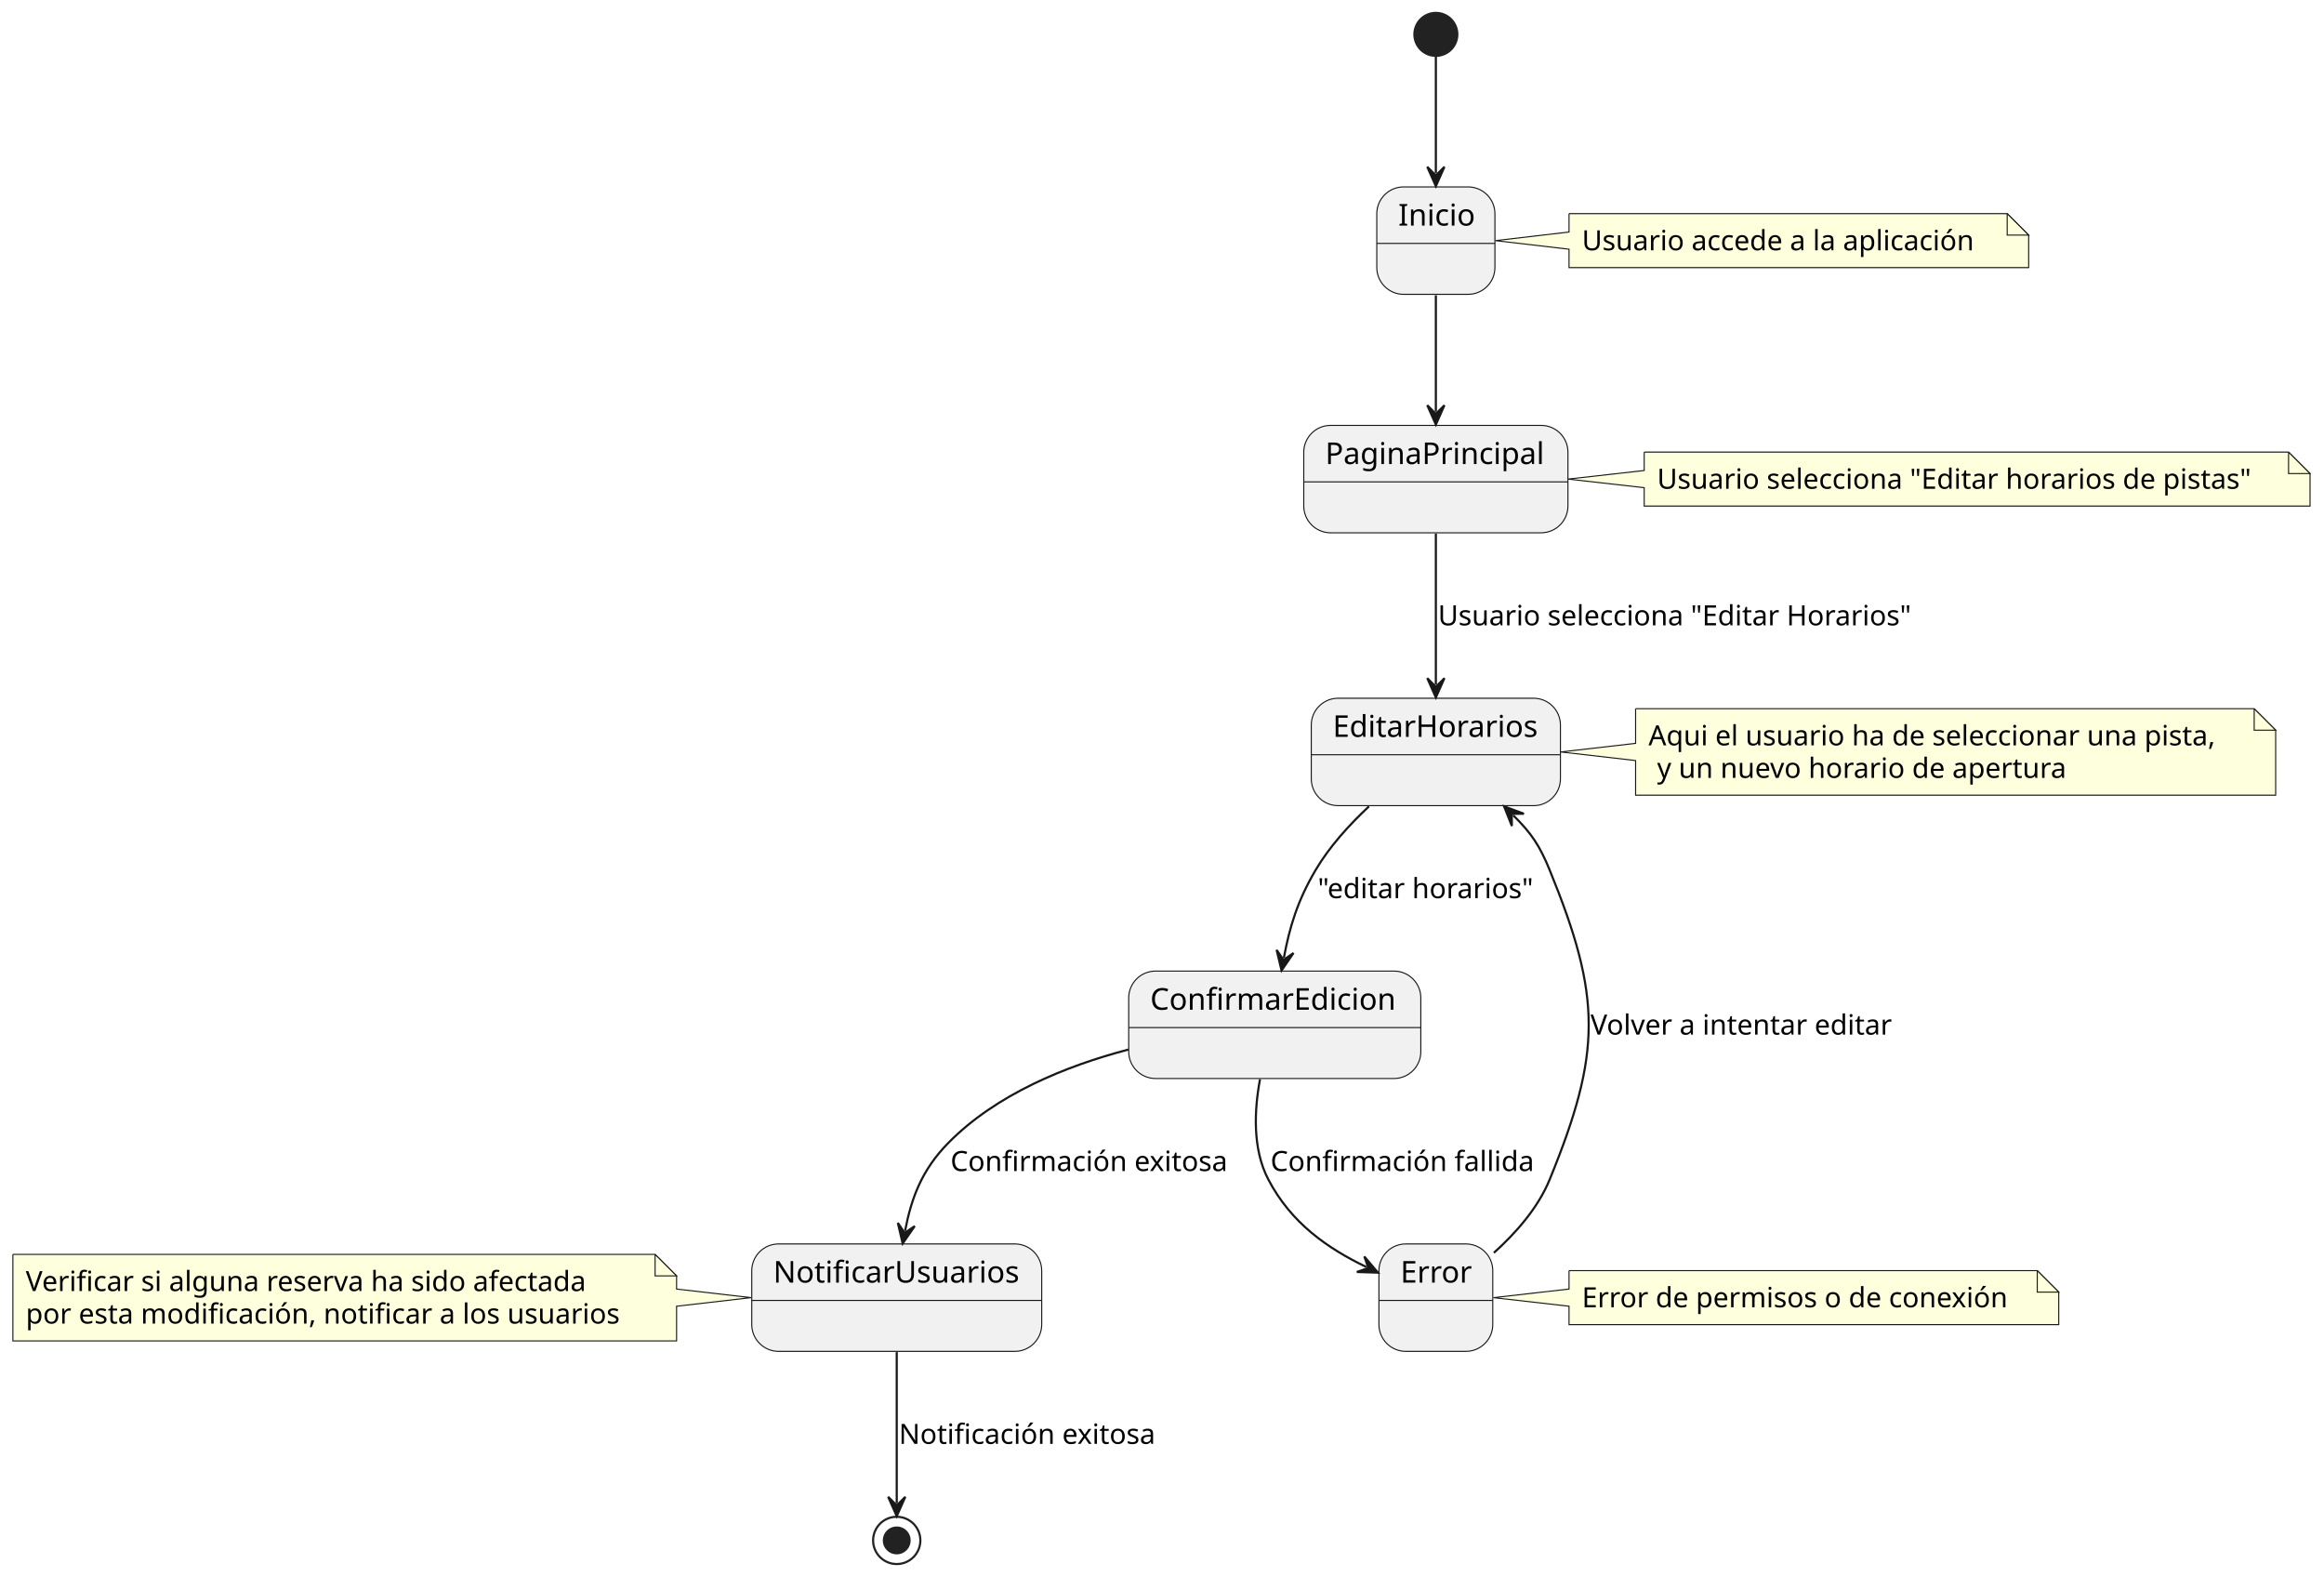
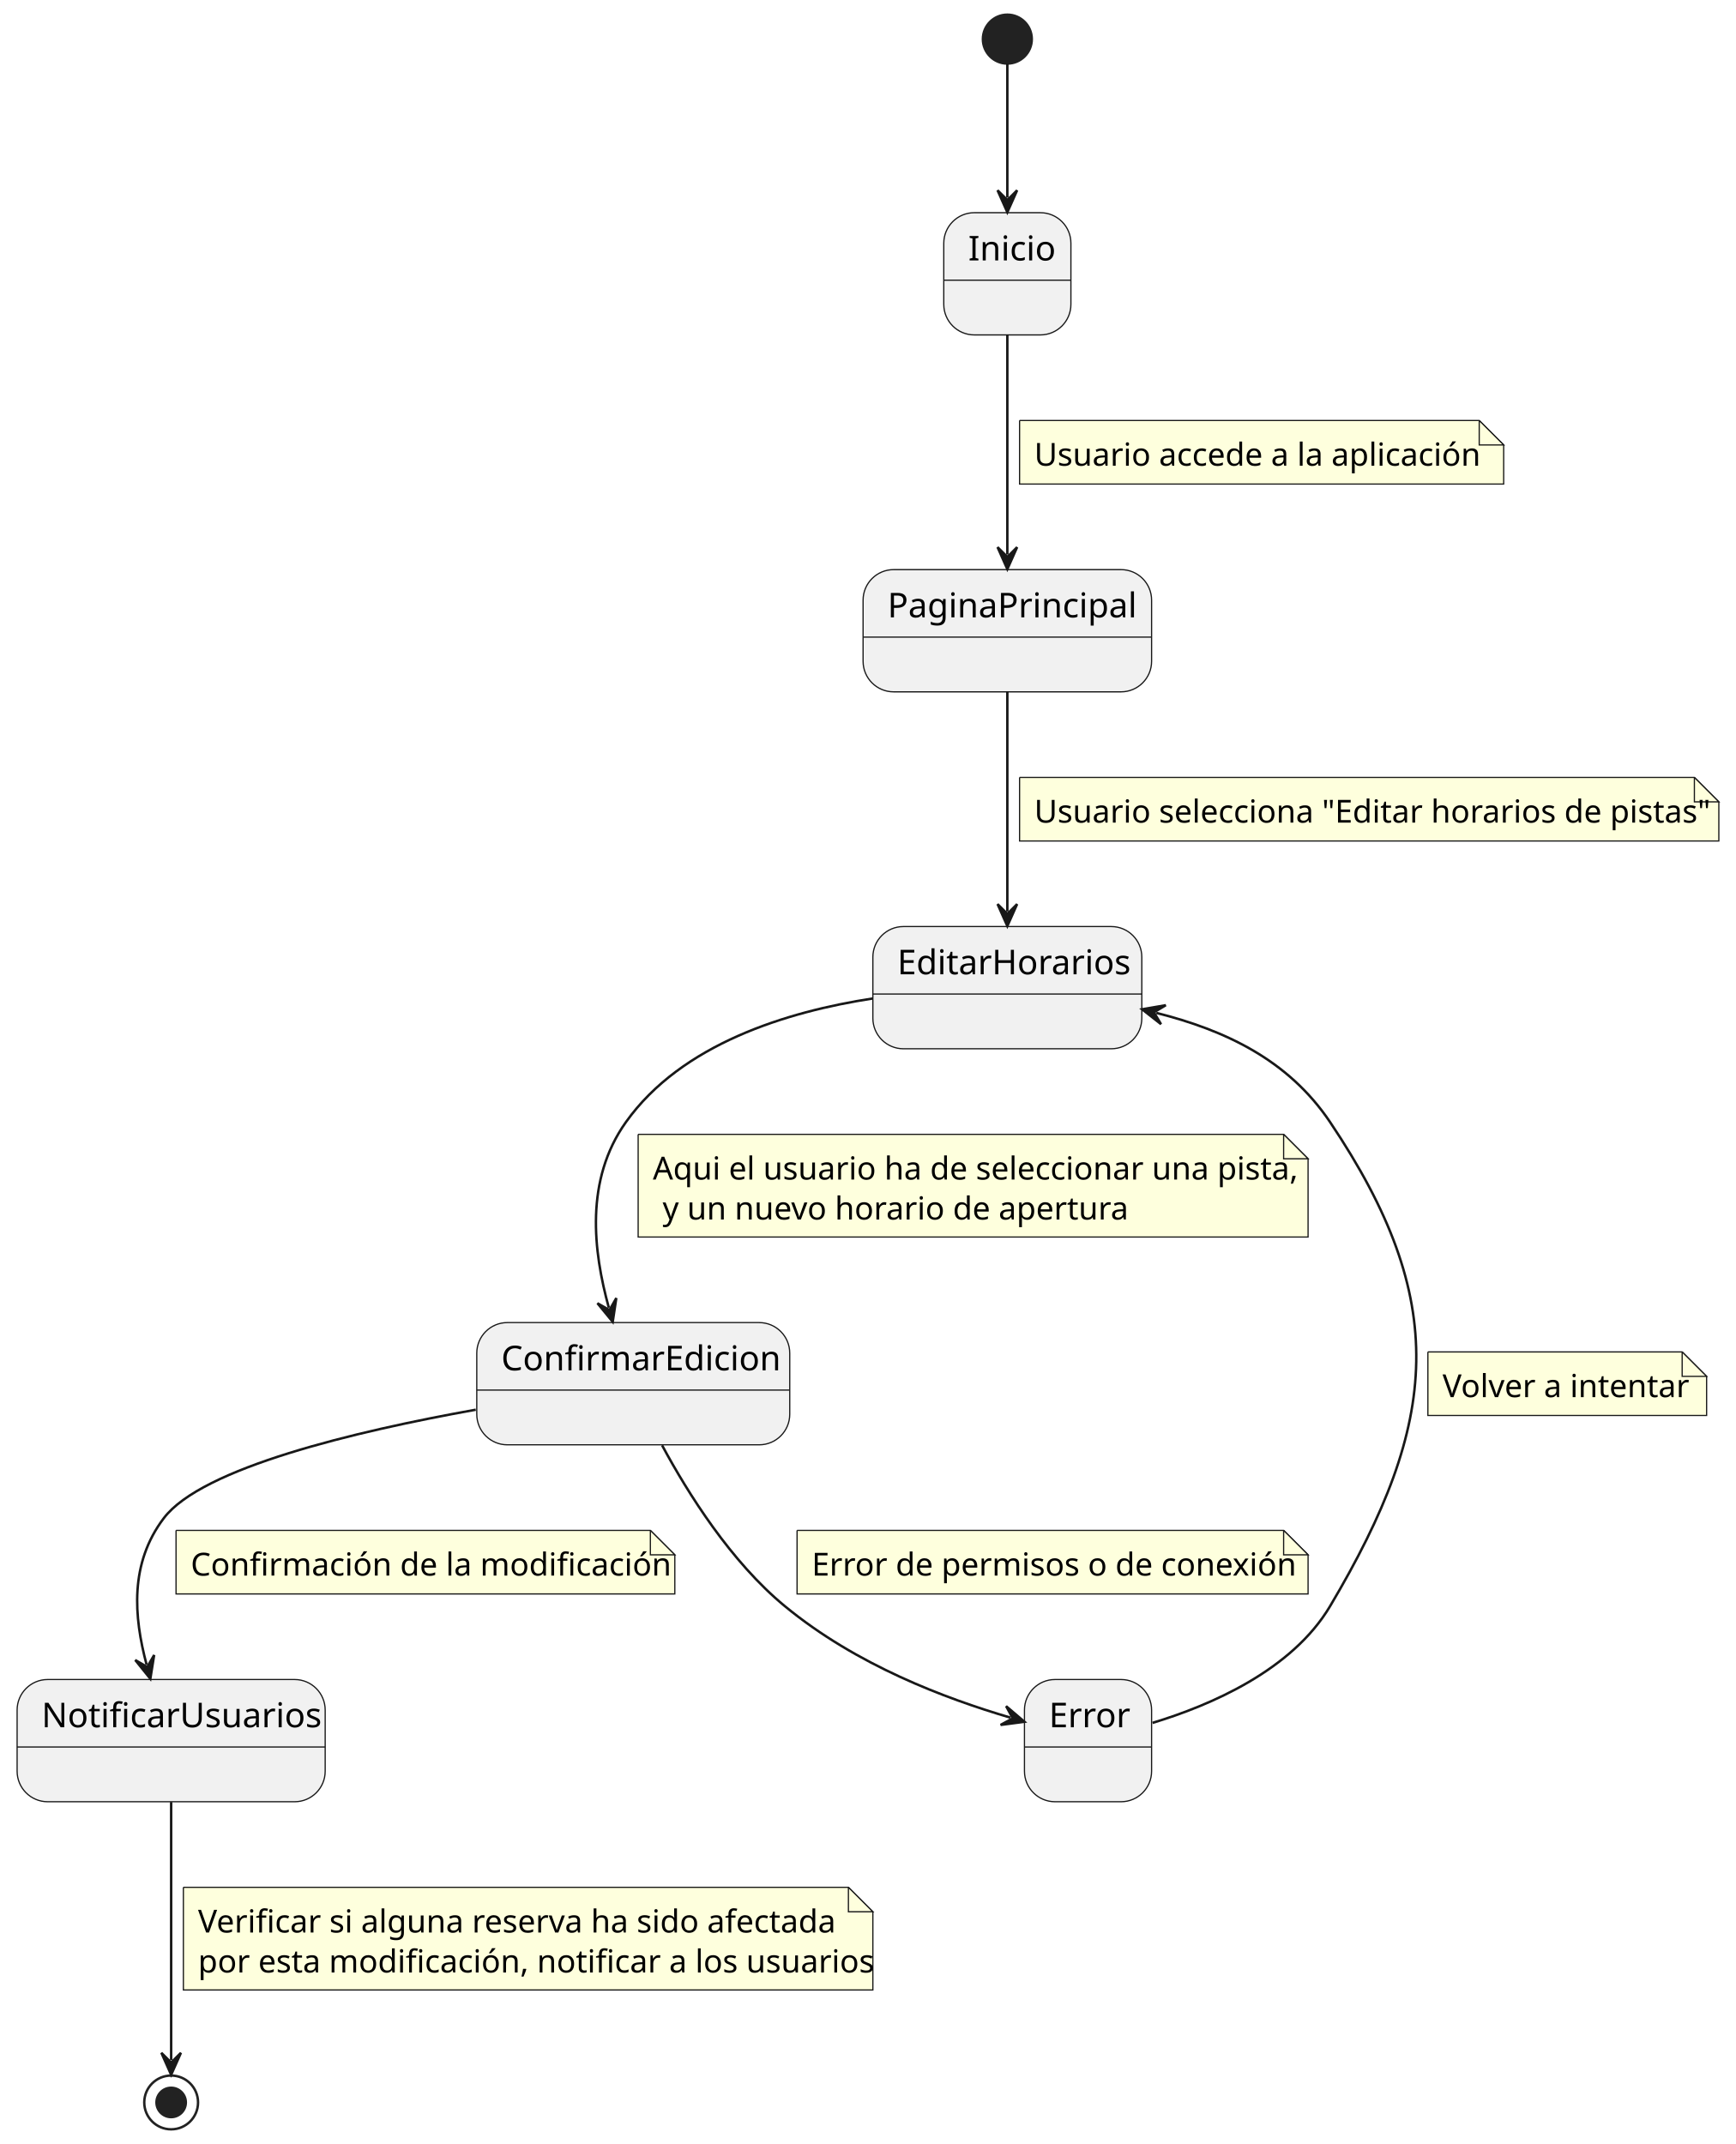
- <svg xmlns="http://www.w3.org/2000/svg" contentStyleType="text/css" height="734px" preserveAspectRatio="none" style="width:1082px;height:734px;background:#FFFFFF;" version="1.1" viewBox="0 0 1082 734" width="1082px" zoomAndPan="magnify">
+ <svg xmlns="http://www.w3.org/2000/svg" contentStyleType="text/css" height="877px" preserveAspectRatio="none" style="width:710px;height:877px;background:#FFFFFF;" version="1.1" viewBox="0 0 710 877" width="710px" zoomAndPan="magnify">
  <defs />
  <g>
-     <ellipse cx="668.5" cy="16" fill="#222222" rx="10" ry="10" style="stroke:#222222;stroke-width:1.0;" />
+     <ellipse cx="412" cy="16" fill="#222222" rx="10" ry="10" style="stroke:#222222;stroke-width:1.0;" />
    <g id="Inicio">
-       <rect fill="#F1F1F1" height="50" rx="12.5" ry="12.5" style="stroke:#181818;stroke-width:0.5;" width="55" x="641" y="87" />
-       <line style="stroke:#181818;stroke-width:0.5;" x1="641" x2="696" y1="113.297" y2="113.297" />
-       <text fill="#000000" font-family="sans-serif" font-size="14" lengthAdjust="spacing" textLength="35" x="651" y="104.995">Inicio</text>
+       <rect fill="#F1F1F1" height="50" rx="12.5" ry="12.5" style="stroke:#181818;stroke-width:0.5;" width="52" x="386" y="87" />
+       <line style="stroke:#181818;stroke-width:0.5;" x1="386" x2="438" y1="114.609" y2="114.609" />
+       <text fill="#000000" font-family="sans-serif" font-size="14" lengthAdjust="spacing" textLength="32" x="396" y="106.533">Inicio</text>
    </g>
    <g id="PaginaPrincipal">
-       <rect fill="#F1F1F1" height="50" rx="12.5" ry="12.5" style="stroke:#181818;stroke-width:0.5;" width="123" x="607" y="198" />
-       <line style="stroke:#181818;stroke-width:0.5;" x1="607" x2="730" y1="224.297" y2="224.297" />
-       <text fill="#000000" font-family="sans-serif" font-size="14" lengthAdjust="spacing" textLength="103" x="617" y="215.995">PaginaPrincipal</text>
+       <rect fill="#F1F1F1" height="50" rx="12.5" ry="12.5" style="stroke:#181818;stroke-width:0.5;" width="118" x="353" y="233" />
+       <line style="stroke:#181818;stroke-width:0.5;" x1="353" x2="471" y1="260.609" y2="260.609" />
+       <text fill="#000000" font-family="sans-serif" font-size="14" lengthAdjust="spacing" textLength="98" x="363" y="252.533">PaginaPrincipal</text>
    </g>
    <g id="EditarHorarios">
-       <rect fill="#F1F1F1" height="50" rx="12.5" ry="12.5" style="stroke:#181818;stroke-width:0.5;" width="116" x="610.5" y="325" />
-       <line style="stroke:#181818;stroke-width:0.5;" x1="610.5" x2="726.5" y1="351.297" y2="351.297" />
-       <text fill="#000000" font-family="sans-serif" font-size="14" lengthAdjust="spacing" textLength="96" x="620.5" y="342.995">EditarHorarios</text>
+       <rect fill="#F1F1F1" height="50" rx="12.5" ry="12.5" style="stroke:#181818;stroke-width:0.5;" width="110" x="357" y="379" />
+       <line style="stroke:#181818;stroke-width:0.5;" x1="357" x2="467" y1="406.609" y2="406.609" />
+       <text fill="#000000" font-family="sans-serif" font-size="14" lengthAdjust="spacing" textLength="90" x="367" y="398.533">EditarHorarios</text>
    </g>
    <g id="ConfirmarEdicion">
-       <rect fill="#F1F1F1" height="50" rx="12.5" ry="12.5" style="stroke:#181818;stroke-width:0.5;" width="136" x="525.5" y="452" />
-       <line style="stroke:#181818;stroke-width:0.5;" x1="525.5" x2="661.5" y1="478.297" y2="478.297" />
-       <text fill="#000000" font-family="sans-serif" font-size="14" lengthAdjust="spacing" textLength="116" x="535.5" y="469.995">ConfirmarEdicion</text>
+       <rect fill="#F1F1F1" height="50" rx="12.5" ry="12.5" style="stroke:#181818;stroke-width:0.5;" width="128" x="195" y="541" />
+       <line style="stroke:#181818;stroke-width:0.5;" x1="195" x2="323" y1="568.609" y2="568.609" />
+       <text fill="#000000" font-family="sans-serif" font-size="14" lengthAdjust="spacing" textLength="108" x="205" y="560.533">ConfirmarEdicion</text>
    </g>
    <g id="Error">
-       <rect fill="#F1F1F1" height="50" rx="12.5" ry="12.5" style="stroke:#181818;stroke-width:0.5;" width="53" x="642" y="579" />
-       <line style="stroke:#181818;stroke-width:0.5;" x1="642" x2="695" y1="605.297" y2="605.297" />
-       <text fill="#000000" font-family="sans-serif" font-size="14" lengthAdjust="spacing" textLength="33" x="652" y="596.995">Error</text>
+       <rect fill="#F1F1F1" height="50" rx="12.5" ry="12.5" style="stroke:#181818;stroke-width:0.5;" width="52" x="419" y="687" />
+       <line style="stroke:#181818;stroke-width:0.5;" x1="419" x2="471" y1="714.609" y2="714.609" />
+       <text fill="#000000" font-family="sans-serif" font-size="14" lengthAdjust="spacing" textLength="32" x="429" y="706.533">Error</text>
    </g>
    <g id="NotificarUsuarios">
-       <rect fill="#F1F1F1" height="50" rx="12.5" ry="12.5" style="stroke:#181818;stroke-width:0.5;" width="135" x="350" y="579" />
-       <line style="stroke:#181818;stroke-width:0.5;" x1="350" x2="485" y1="605.297" y2="605.297" />
-       <text fill="#000000" font-family="sans-serif" font-size="14" lengthAdjust="spacing" textLength="115" x="360" y="596.995">NotificarUsuarios</text>
+       <rect fill="#F1F1F1" height="50" rx="12.5" ry="12.5" style="stroke:#181818;stroke-width:0.5;" width="126" x="7" y="687" />
+       <line style="stroke:#181818;stroke-width:0.5;" x1="7" x2="133" y1="714.609" y2="714.609" />
+       <text fill="#000000" font-family="sans-serif" font-size="14" lengthAdjust="spacing" textLength="106" x="17" y="706.533">NotificarUsuarios</text>
    </g>
-     <ellipse cx="417.5" cy="717" fill="none" rx="11" ry="11" style="stroke:#222222;stroke-width:1.0;" />
-     <ellipse cx="417.5" cy="717" fill="#222222" rx="6" ry="6" style="stroke:#222222;stroke-width:1.0;" />
-     <g id="elem_GMN18">
-       <path d="M730.5,99.43 L730.5,108 L696.23,112 L730.5,116 L730.5,124.563 A0,0 0 0 0 730.5,124.563 L944.5,124.563 A0,0 0 0 0 944.5,124.563 L944.5,109.43 L934.5,99.43 L730.5,99.43 A0,0 0 0 0 730.5,99.43 " fill="#FEFFDD" style="stroke:#181818;stroke-width:0.5;" />
-       <path d="M934.5,99.43 L934.5,109.43 L944.5,109.43 L934.5,99.43 " fill="#FEFFDD" style="stroke:#181818;stroke-width:0.5;" />
-       <text fill="#000000" font-family="sans-serif" font-size="13" lengthAdjust="spacing" textLength="193" x="736.5" y="116.497">Usuario accede a la aplicación</text>
-     </g>
-     <g id="elem_GMN21">
-       <path d="M765.5,210.43 L765.5,219 L730.02,223 L765.5,227 L765.5,235.563 A0,0 0 0 0 765.5,235.563 L1075.5,235.563 A0,0 0 0 0 1075.5,235.563 L1075.5,220.43 L1065.5,210.43 L765.5,210.43 A0,0 0 0 0 765.5,210.43 " fill="#FEFFDD" style="stroke:#181818;stroke-width:0.5;" />
-       <path d="M1065.5,210.43 L1065.5,220.43 L1075.5,220.43 L1065.5,210.43 " fill="#FEFFDD" style="stroke:#181818;stroke-width:0.5;" />
-       <text fill="#000000" font-family="sans-serif" font-size="13" lengthAdjust="spacing" textLength="289" x="771.5" y="227.497">Usuario selecciona "Editar horarios de pistas"</text>
-     </g>
-     <g id="elem_GMN24">
-       <path d="M761.5,329.87 L761.5,346 L726.64,350 L761.5,354 L761.5,370.136 A0,0 0 0 0 761.5,370.136 L1059.5,370.136 A0,0 0 0 0 1059.5,370.136 L1059.5,339.87 L1049.5,329.87 L761.5,329.87 A0,0 0 0 0 761.5,329.87 " fill="#FEFFDD" style="stroke:#181818;stroke-width:0.5;" />
-       <path d="M1049.5,329.87 L1049.5,339.87 L1059.5,339.87 L1049.5,329.87 " fill="#FEFFDD" style="stroke:#181818;stroke-width:0.5;" />
-       <text fill="#000000" font-family="sans-serif" font-size="13" lengthAdjust="spacing" textLength="277" x="767.5" y="346.937">Aqui el usuario ha de seleccionar una pista,</text>
-       <text fill="#000000" font-family="sans-serif" font-size="13" lengthAdjust="spacing" textLength="198" x="771.5" y="362.07">y un nuevo horario de apertura</text>
-     </g>
-     <g id="elem_GMN27">
-       <path d="M730.5,591.43 L730.5,600 L695.31,604 L730.5,608 L730.5,616.563 A0,0 0 0 0 730.5,616.563 L958.5,616.563 A0,0 0 0 0 958.5,616.563 L958.5,601.43 L948.5,591.43 L730.5,591.43 A0,0 0 0 0 730.5,591.43 " fill="#FEFFDD" style="stroke:#181818;stroke-width:0.5;" />
-       <path d="M948.5,591.43 L948.5,601.43 L958.5,601.43 L948.5,591.43 " fill="#FEFFDD" style="stroke:#181818;stroke-width:0.5;" />
-       <text fill="#000000" font-family="sans-serif" font-size="13" lengthAdjust="spacing" textLength="207" x="736.5" y="608.497">Error de permisos o de conexión</text>
-     </g>
-     <g id="elem_GMN30">
-       <path d="M6,583.87 L6,624.136 A0,0 0 0 0 6,624.136 L315,624.136 A0,0 0 0 0 315,624.136 L315,608 L349.67,604 L315,600 L315,593.87 L305,583.87 L6,583.87 A0,0 0 0 0 6,583.87 " fill="#FEFFDD" style="stroke:#181818;stroke-width:0.5;" />
-       <path d="M305,583.87 L305,593.87 L315,593.87 L305,583.87 " fill="#FEFFDD" style="stroke:#181818;stroke-width:0.5;" />
-       <text fill="#000000" font-family="sans-serif" font-size="13" lengthAdjust="spacing" textLength="275" x="12" y="600.937">Verificar si alguna reserva ha sido afectada</text>
-       <text fill="#000000" font-family="sans-serif" font-size="13" lengthAdjust="spacing" textLength="288" x="12" y="616.07">por esta modificación, notificar a los usuarios</text>
-     </g>
+     <ellipse cx="70" cy="860" fill="none" rx="11" ry="11" style="stroke:#222222;stroke-width:1.0;" />
+     <ellipse cx="70" cy="860" fill="#222222" rx="6" ry="6" style="stroke:#222222;stroke-width:1.0;" />
    <g id="link_*start*_Inicio">
-       <path d="M668.5,26.36 C668.5,40.29 668.5,60.95 668.5,80.65 " fill="none" id="*start*-to-Inicio" style="stroke:#181818;stroke-width:1.0;" />
-       <polygon fill="#181818" points="668.5,86.65,672.5,77.65,668.5,81.65,664.5,77.65,668.5,86.65" style="stroke:#181818;stroke-width:1.0;" />
+       <path d="M412,26.01 C412,39.89 412,60.97 412,80.84 " fill="none" id="*start*-to-Inicio" style="stroke:#181818;stroke-width:1.0;" />
+       <polygon fill="#181818" points="412,86.84,416,77.84,412,81.84,408,77.84,412,86.84" style="stroke:#181818;stroke-width:1.0;" />
    </g>
    <g id="link_Inicio_PaginaPrincipal">
-       <path d="M668.5,137.46 C668.5,155.41 668.5,173.69 668.5,191.62 " fill="none" id="Inicio-to-PaginaPrincipal" style="stroke:#181818;stroke-width:1.0;" />
-       <polygon fill="#181818" points="668.5,197.62,672.5,188.62,668.5,192.62,664.5,188.62,668.5,197.62" style="stroke:#181818;stroke-width:1.0;" />
+       <path d="M412,137.1 C412,163.68 412,200.21 412,226.82 " fill="none" id="Inicio-to-PaginaPrincipal" style="stroke:#181818;stroke-width:1.0;" />
+       <polygon fill="#181818" points="412,232.82,416,223.82,412,227.82,408,223.82,412,232.82" style="stroke:#181818;stroke-width:1.0;" />
+       <path d="M417,172 L417,198 L615,198 L615,182 L605,172 L417,172 " fill="#FEFFDD" style="stroke:#181818;stroke-width:0.5;" />
+       <path d="M605,172 L605,182 L615,182 L605,172 " fill="#FEFFDD" style="stroke:#181818;stroke-width:0.5;" />
+       <text fill="#000000" font-family="sans-serif" font-size="13" lengthAdjust="spacing" textLength="177" x="423" y="190.495">Usuario accede a la aplicación</text>
    </g>
    <g id="link_PaginaPrincipal_EditarHorarios">
-       <path d="M668.5,248.4 C668.5,270.42 668.5,296.66 668.5,318.66 " fill="none" id="PaginaPrincipal-to-EditarHorarios" style="stroke:#181818;stroke-width:1.0;" />
-       <polygon fill="#181818" points="668.5,324.66,672.5,315.66,668.5,319.66,664.5,315.66,668.5,324.66" style="stroke:#181818;stroke-width:1.0;" />
-       <text fill="#000000" font-family="sans-serif" font-size="13" lengthAdjust="spacing" textLength="229" x="669.5" y="291.067">Usuario selecciona "Editar Horarios"</text>
+       <path d="M412,283.1 C412,309.68 412,346.21 412,372.82 " fill="none" id="PaginaPrincipal-to-EditarHorarios" style="stroke:#181818;stroke-width:1.0;" />
+       <polygon fill="#181818" points="412,378.82,416,369.82,412,373.82,408,369.82,412,378.82" style="stroke:#181818;stroke-width:1.0;" />
+       <path d="M417,318 L417,344 L703,344 L703,328 L693,318 L417,318 " fill="#FEFFDD" style="stroke:#181818;stroke-width:0.5;" />
+       <path d="M693,318 L693,328 L703,328 L693,318 " fill="#FEFFDD" style="stroke:#181818;stroke-width:0.5;" />
+       <text fill="#000000" font-family="sans-serif" font-size="13" lengthAdjust="spacing" textLength="265" x="423" y="336.495">Usuario selecciona "Editar horarios de pistas"</text>
    </g>
    <g id="link_EditarHorarios_ConfirmarEdicion">
-       <path d="M637.35,375.36 C628.21,383.88 618.95,394.06 612.5,405 C604.08,419.29 600.4,431.48 597.75,445.82 " fill="none" id="EditarHorarios-to-ConfirmarEdicion" style="stroke:#181818;stroke-width:1.0;" />
-       <polygon fill="#181818" points="596.66,451.72,602.229,443.597,597.569,446.803,594.362,442.143,596.66,451.72" style="stroke:#181818;stroke-width:1.0;" />
-       <text fill="#000000" font-family="sans-serif" font-size="13" lengthAdjust="spacing" textLength="103" x="613.5" y="418.067">"editar horarios"</text>
+       <path d="M356.98,408.42 C321.85,413.8 278.77,427.02 256,459 C239.13,482.69 242.628,511.735 249.008,534.925 " fill="none" id="EditarHorarios-to-ConfirmarEdicion" style="stroke:#181818;stroke-width:1.0;" />
+       <polygon fill="#181818" points="250.6,540.71,252.069,530.971,249.274,535.889,244.356,533.093,250.6,540.71" style="stroke:#181818;stroke-width:1.0;" />
+       <path d="M261,464 L261,506 L535,506 L535,474 L525,464 L261,464 " fill="#FEFFDD" style="stroke:#181818;stroke-width:0.5;" />
+       <path d="M525,464 L525,474 L535,474 L525,464 " fill="#FEFFDD" style="stroke:#181818;stroke-width:0.5;" />
+       <text fill="#000000" font-family="sans-serif" font-size="13" lengthAdjust="spacing" textLength="253" x="267" y="482.495">Aqui el usuario ha de seleccionar una pista,</text>
+       <text fill="#000000" font-family="sans-serif" font-size="13" lengthAdjust="spacing" textLength="174" x="271" y="498.847">y un nuevo horario de apertura</text>
    </g>
    <g id="link_ConfirmarEdicion_Error">
-       <path d="M586.63,502.34 C583.95,516.71 583.06,534.79 590.5,549 C601.2,569.42 618.127,581.05 636.157,589.76 " fill="none" id="ConfirmarEdicion-to-Error" style="stroke:#181818;stroke-width:1.0;" />
-       <polygon fill="#181818" points="641.56,592.37,635.196,584.853,637.058,590.195,631.716,592.057,641.56,592.37" style="stroke:#181818;stroke-width:1.0;" />
-       <text fill="#000000" font-family="sans-serif" font-size="13" lengthAdjust="spacing" textLength="125" x="591.5" y="545.067">Confirmación fallida</text>
+       <path d="M270.79,591.2 C281.52,611.11 299.03,638.9 321,657 C350.36,681.19 386.465,694.692 413.245,702.592 " fill="none" id="ConfirmarEdicion-to-Error" style="stroke:#181818;stroke-width:1.0;" />
+       <polygon fill="#181818" points="419,704.29,411.5,697.907,414.204,702.875,409.236,705.58,419,704.29" style="stroke:#181818;stroke-width:1.0;" />
+       <path d="M326,626 L326,652 L535,652 L535,636 L525,626 L326,626 " fill="#FEFFDD" style="stroke:#181818;stroke-width:0.5;" />
+       <path d="M525,626 L525,636 L535,636 L525,626 " fill="#FEFFDD" style="stroke:#181818;stroke-width:0.5;" />
+       <text fill="#000000" font-family="sans-serif" font-size="13" lengthAdjust="spacing" textLength="188" x="332" y="644.495">Error de permisos o de conexión</text>
    </g>
    <g id="link_Error_EditarHorarios">
-       <path d="M695.5,583.14 C705.67,574.01 716.08,562.25 721.5,549 C745.72,489.76 745.72,464.24 721.5,405 C716.93,393.81 713.085,387.89 704.545,379.52 " fill="none" id="Error-to-EditarHorarios" style="stroke:#181818;stroke-width:1.0;" />
-       <polygon fill="#181818" points="700.26,375.32,703.888,384.476,703.831,378.82,709.487,378.763,700.26,375.32" style="stroke:#181818;stroke-width:1.0;" />
-       <text fill="#000000" font-family="sans-serif" font-size="13" lengthAdjust="spacing" textLength="147" x="740.5" y="481.567">Volver a intentar editar</text>
+       <path d="M471.38,704.74 C495.06,697.57 528.41,683.26 544,657 C588.92,581.33 593.05,532.06 544,459 C526.82,433.41 500.947,421.4 472.927,414.32 " fill="none" id="Error-to-EditarHorarios" style="stroke:#181818;stroke-width:1.0;" />
+       <polygon fill="#181818" points="467.11,412.85,474.856,418.933,471.958,414.075,476.816,411.177,467.11,412.85" style="stroke:#181818;stroke-width:1.0;" />
+       <path d="M584,553 L584,579 L698,579 L698,563 L688,553 L584,553 " fill="#FEFFDD" style="stroke:#181818;stroke-width:0.5;" />
+       <path d="M688,553 L688,563 L698,563 L688,553 " fill="#FEFFDD" style="stroke:#181818;stroke-width:0.5;" />
+       <text fill="#000000" font-family="sans-serif" font-size="13" lengthAdjust="spacing" textLength="93" x="590" y="571.495">Volver a intentar</text>
    </g>
    <g id="link_ConfirmarEdicion_NotificarUsuarios">
-       <path d="M525.37,488.52 C496.21,496.17 463.8,509.35 441.5,532 C429.18,544.52 424.297,557.687 421.387,572.907 " fill="none" id="ConfirmarEdicion-to-NotificarUsuarios" style="stroke:#181818;stroke-width:1.0;" />
-       <polygon fill="#181818" points="420.26,578.8,425.879,570.711,421.199,573.889,418.021,569.209,420.26,578.8" style="stroke:#181818;stroke-width:1.0;" />
-       <text fill="#000000" font-family="sans-serif" font-size="13" lengthAdjust="spacing" textLength="134" x="442.5" y="545.067">Confirmación exitosa</text>
+       <path d="M194.58,576.64 C145.06,585.52 82.58,600.44 67,621 C52.93,639.57 54.72,661.211 59.95,680.911 " fill="none" id="ConfirmarEdicion-to-NotificarUsuarios" style="stroke:#181818;stroke-width:1.0;" />
+       <polygon fill="#181818" points="61.49,686.71,63.047,676.985,60.207,681.877,55.315,679.038,61.49,686.71" style="stroke:#181818;stroke-width:1.0;" />
+       <path d="M72,626 L72,652 L276,652 L276,636 L266,626 L72,626 " fill="#FEFFDD" style="stroke:#181818;stroke-width:0.5;" />
+       <path d="M266,626 L266,636 L276,636 L266,626 " fill="#FEFFDD" style="stroke:#181818;stroke-width:0.5;" />
+       <text fill="#000000" font-family="sans-serif" font-size="13" lengthAdjust="spacing" textLength="183" x="78" y="644.495">Confirmación de la modificación</text>
    </g>
    <g id="link_NotificarUsuarios_*end*">
-       <path d="M417.5,629.36 C417.5,653.23 417.5,682.46 417.5,699.71 " fill="none" id="NotificarUsuarios-to-*end*" style="stroke:#181818;stroke-width:1.0;" />
-       <polygon fill="#181818" points="417.5,705.71,421.5,696.71,417.5,700.71,413.5,696.71,417.5,705.71" style="stroke:#181818;stroke-width:1.0;" />
-       <text fill="#000000" font-family="sans-serif" font-size="13" lengthAdjust="spacing" textLength="124" x="418.5" y="672.067">Notificación exitosa</text>
+       <path d="M70,737.11 C70,769.51 70,819.68 70,842.7 " fill="none" id="NotificarUsuarios-to-*end*" style="stroke:#181818;stroke-width:1.0;" />
+       <polygon fill="#181818" points="70,848.7,74,839.7,70,843.7,66,839.7,70,848.7" style="stroke:#181818;stroke-width:1.0;" />
+       <path d="M75,772 L75,814 L357,814 L357,782 L347,772 L75,772 " fill="#FEFFDD" style="stroke:#181818;stroke-width:0.5;" />
+       <path d="M347,772 L347,782 L357,782 L347,772 " fill="#FEFFDD" style="stroke:#181818;stroke-width:0.5;" />
+       <text fill="#000000" font-family="sans-serif" font-size="13" lengthAdjust="spacing" textLength="247" x="81" y="790.495">Verificar si alguna reserva ha sido afectada</text>
+       <text fill="#000000" font-family="sans-serif" font-size="13" lengthAdjust="spacing" textLength="261" x="81" y="806.847">por esta modificación, notificar a los usuarios</text>
    </g>
  </g>
</svg>
